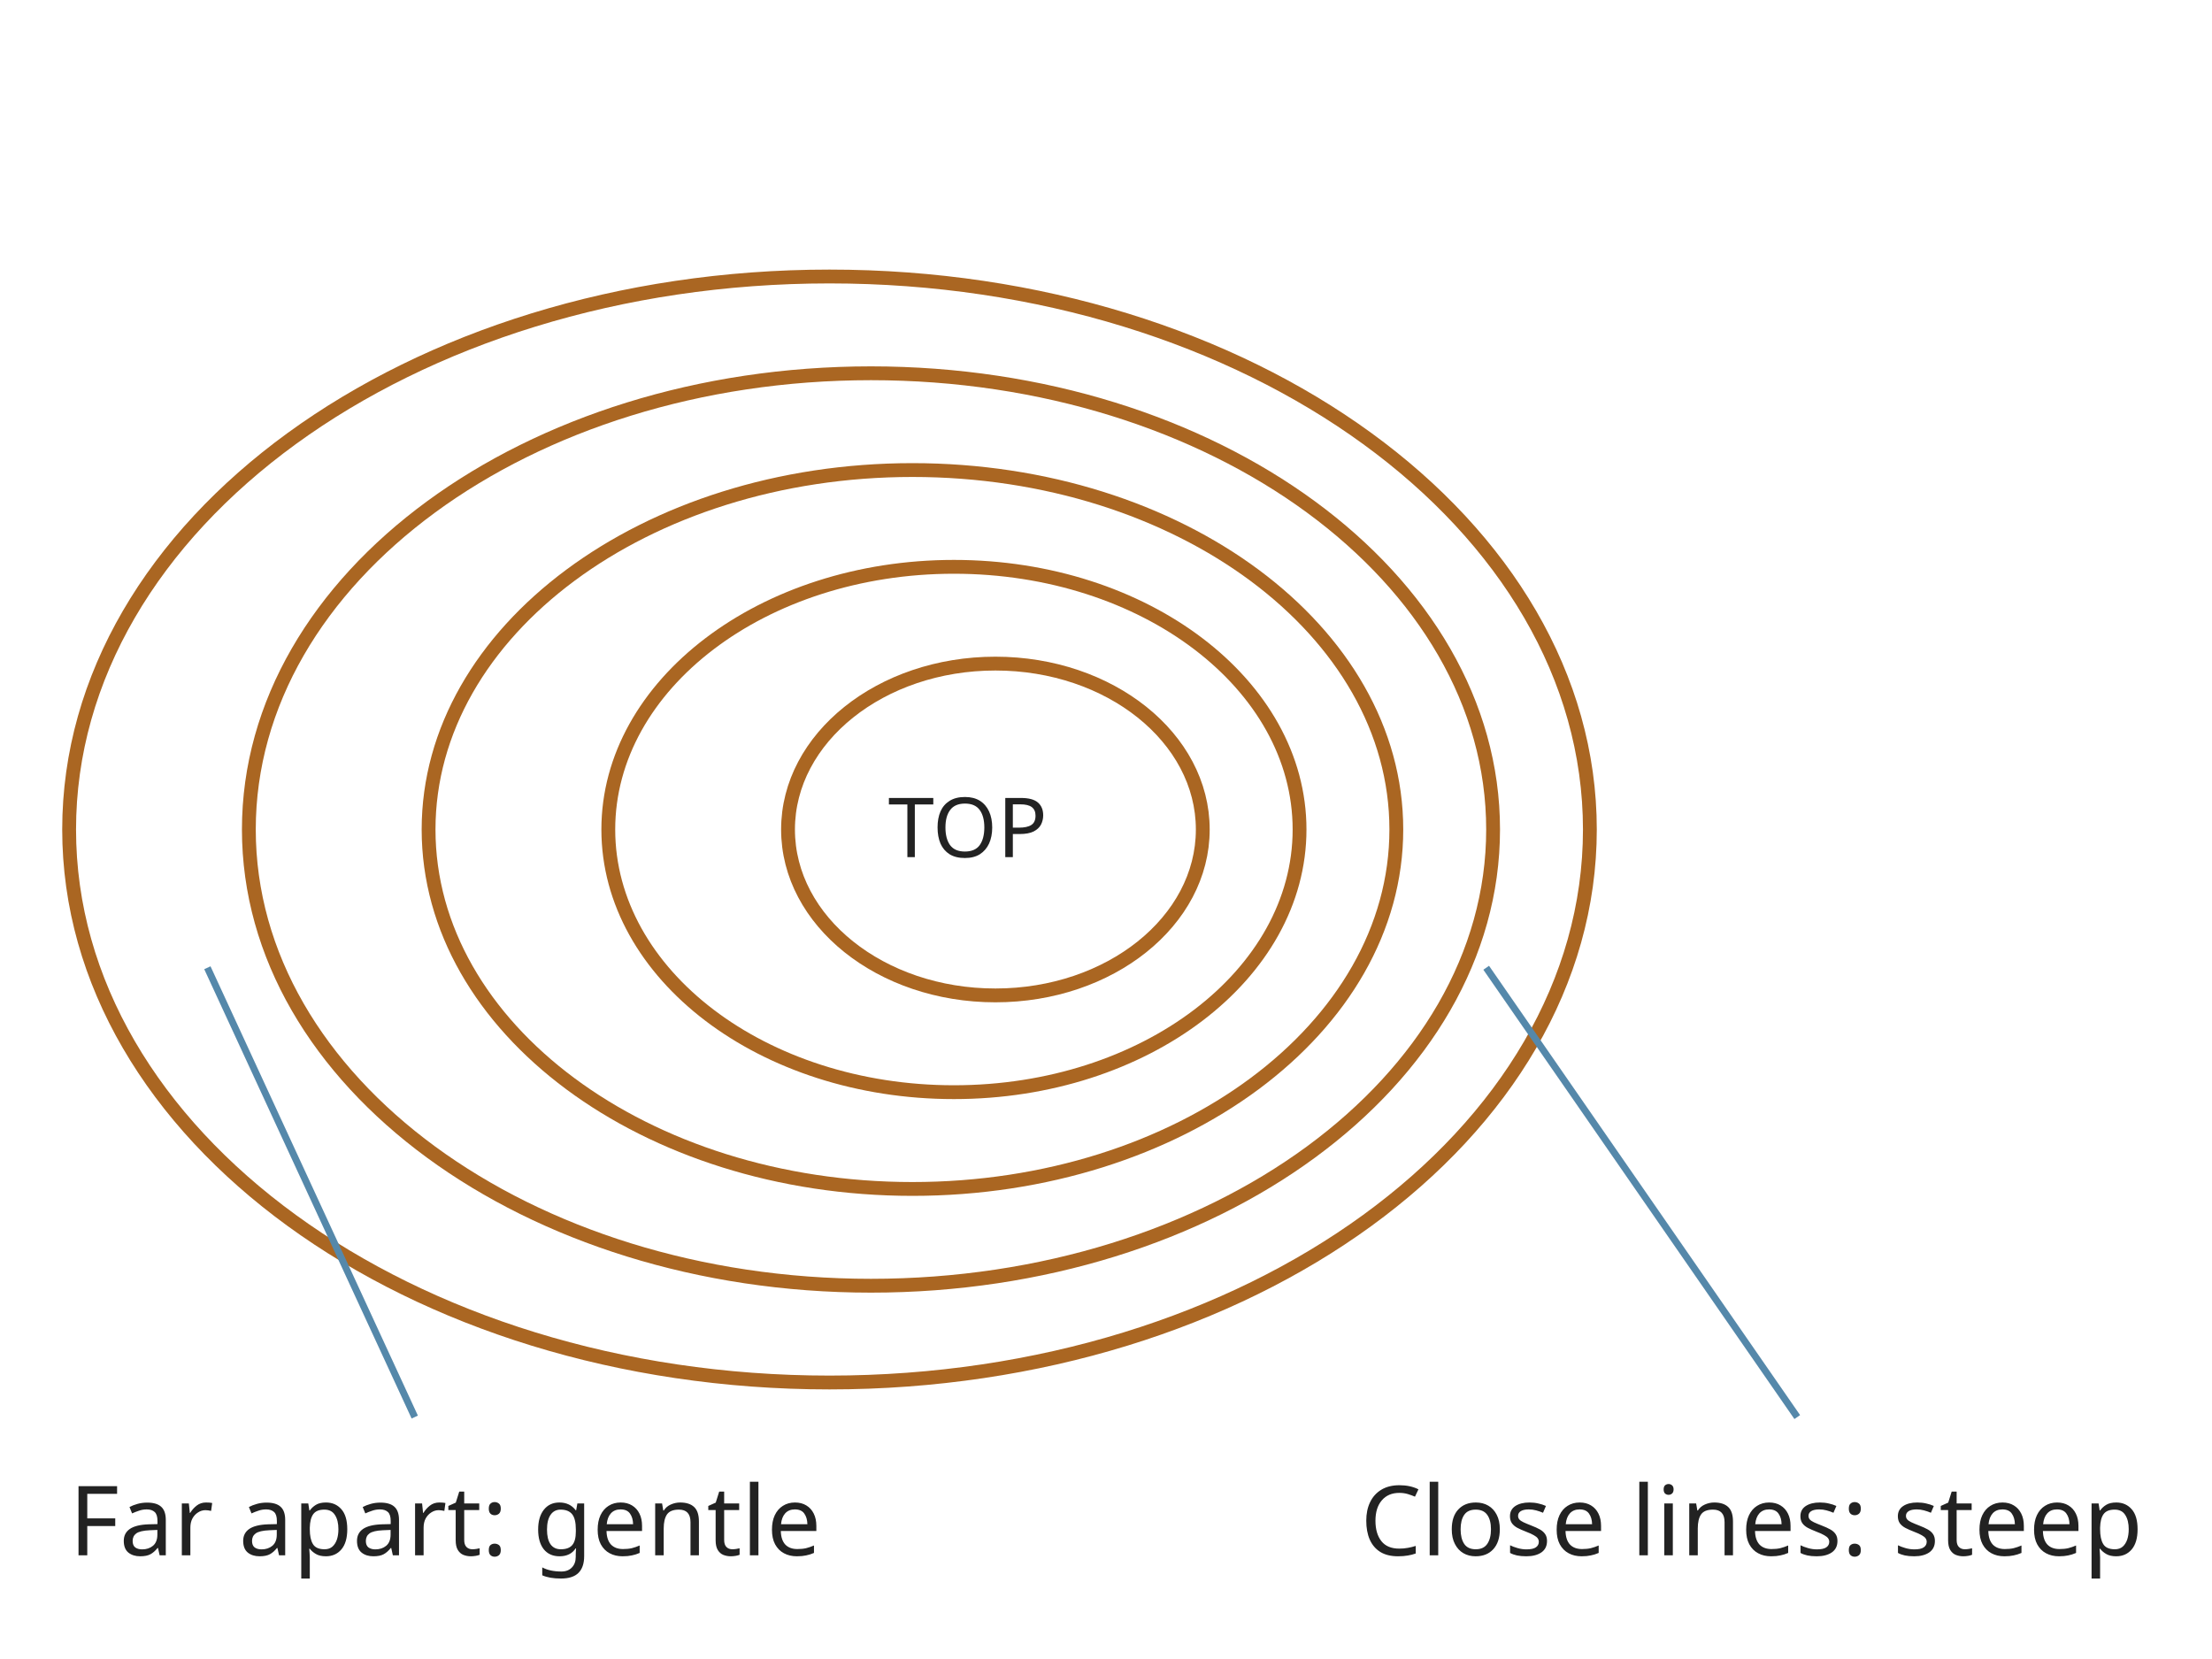
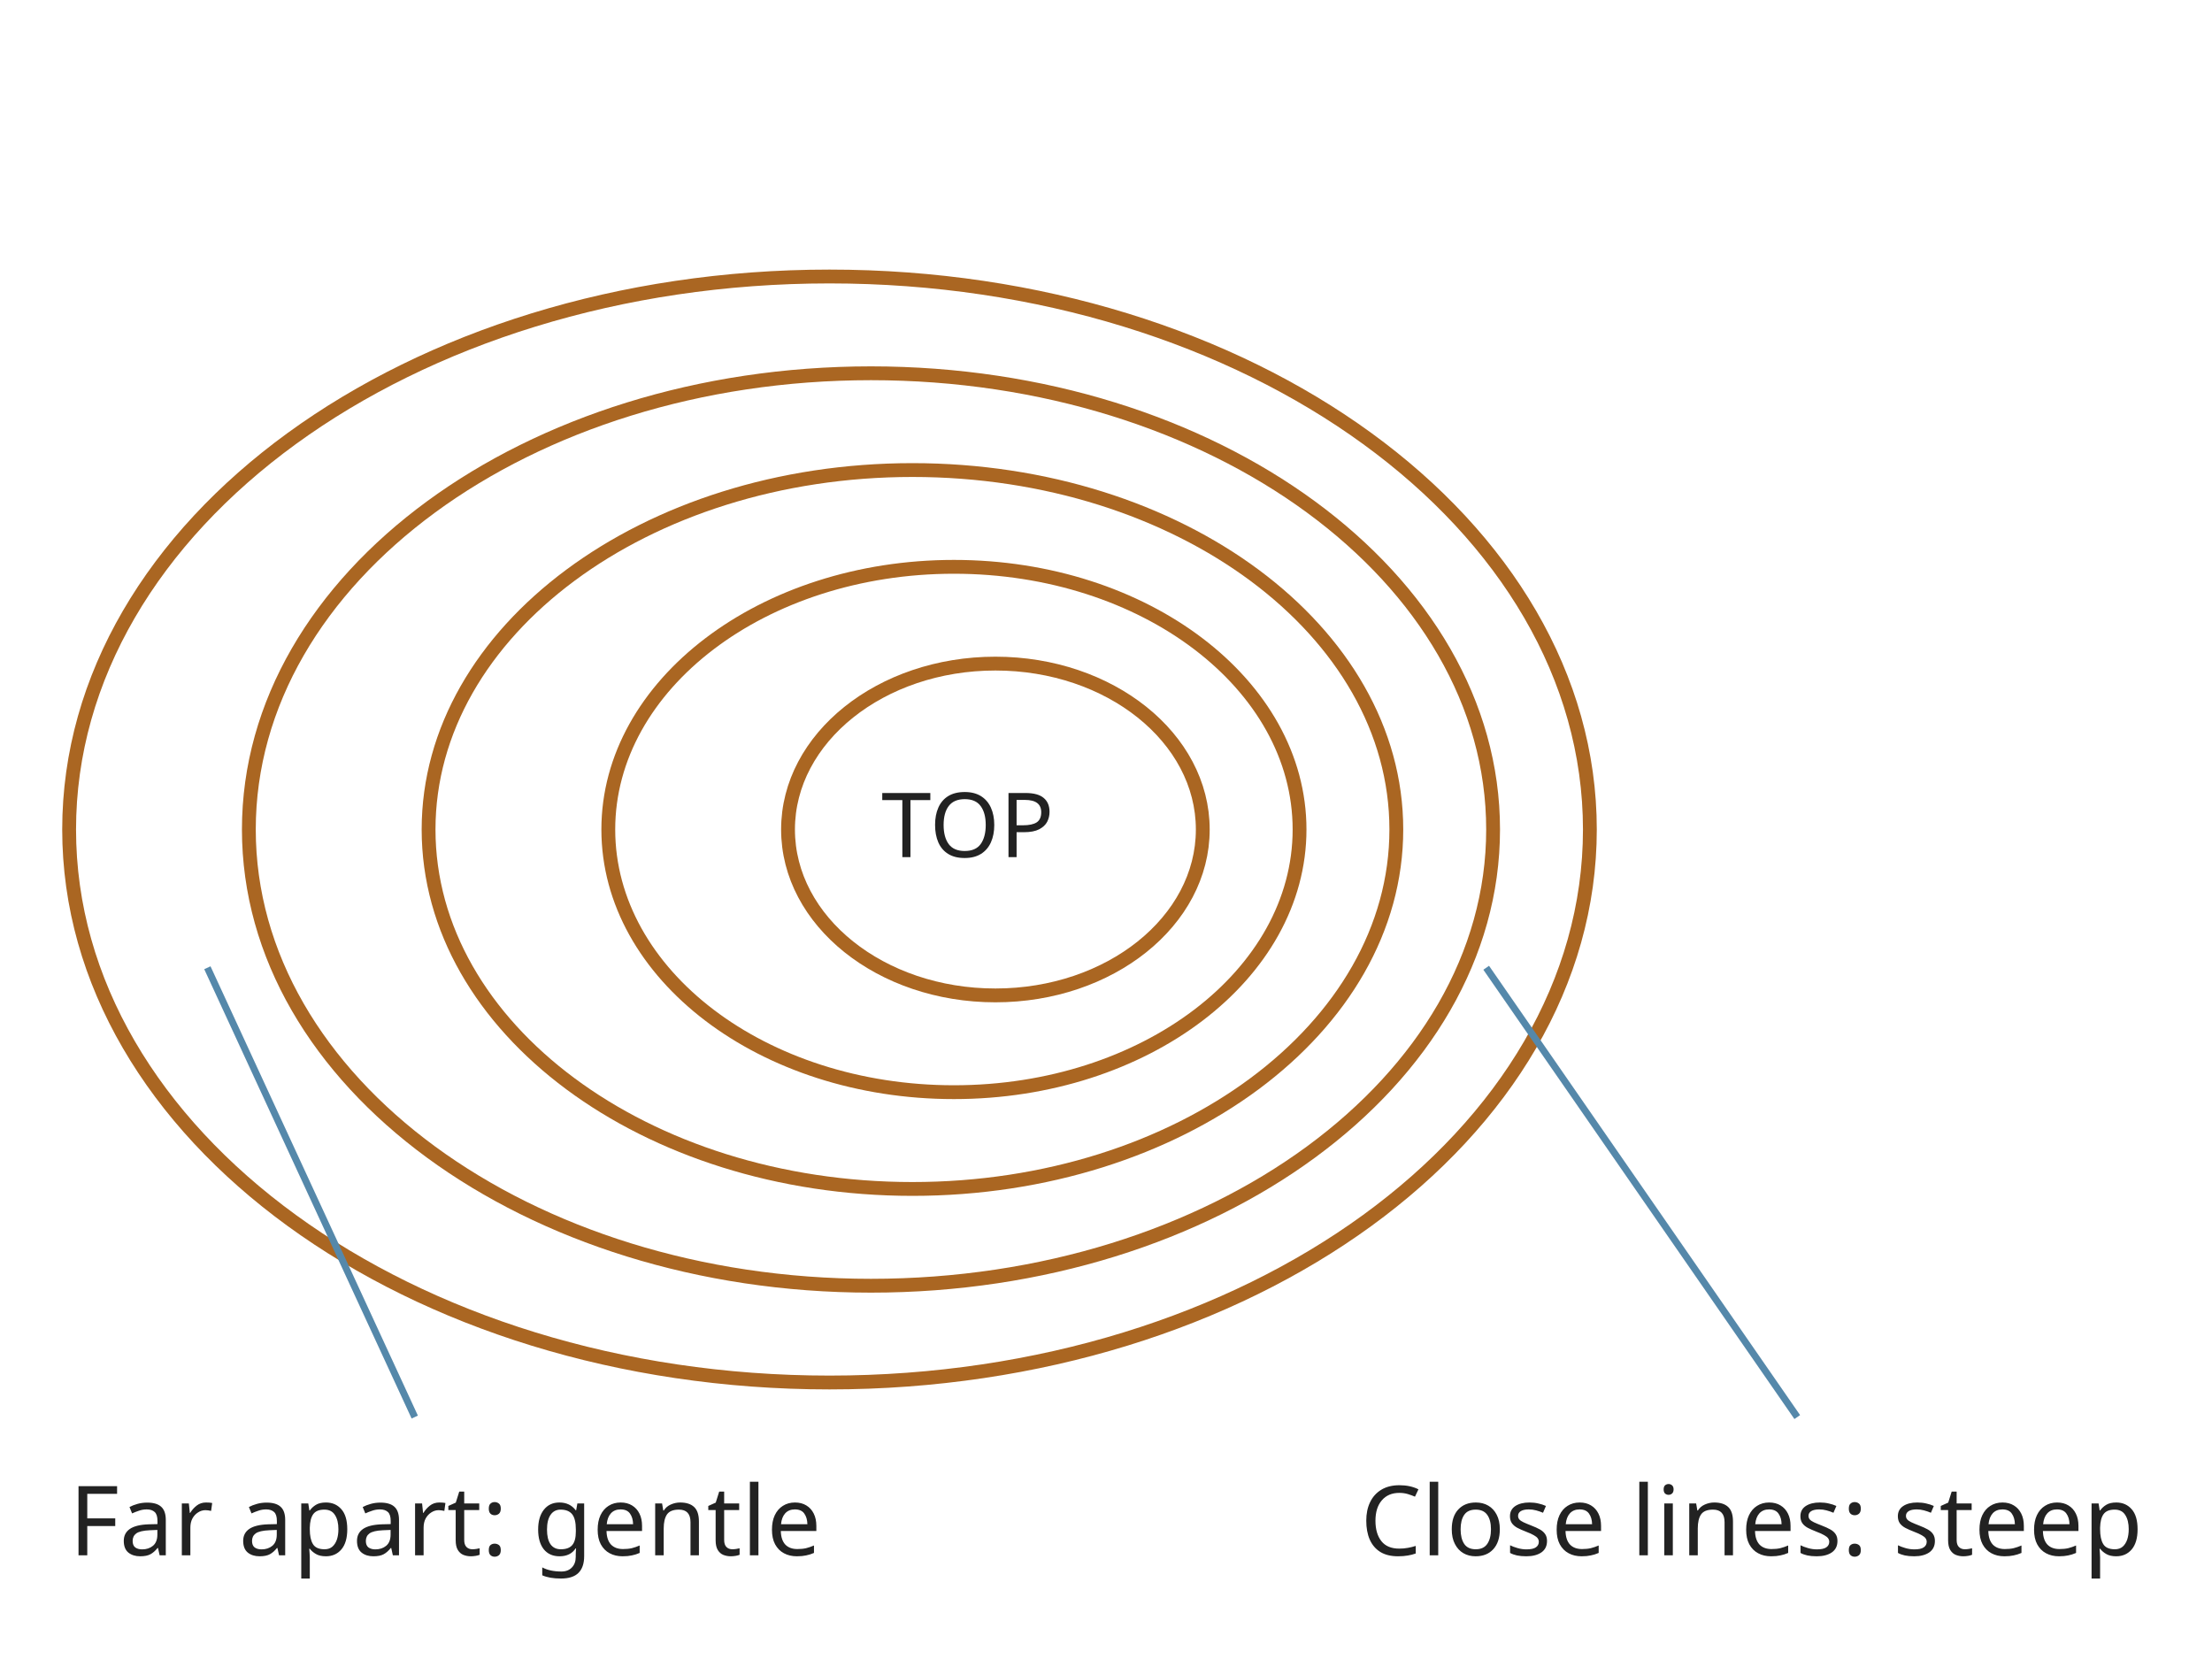
<svg xmlns="http://www.w3.org/2000/svg" viewBox="0 0 320 240" width="320" height="240" role="img" aria-label="Contour lines: lines close together mean steep, far apart mean gentle">
  <rect width="320" height="240" fill="#fff" />
  <g font-family="sans-serif" font-size="15" fill="#222">
    <ellipse cx="120" cy="120" rx="110" ry="80" fill="none" stroke="#a62" stroke-width="2" />
    <ellipse cx="126" cy="120" rx="90" ry="66" fill="none" stroke="#a62" stroke-width="2" />
    <ellipse cx="132" cy="120" rx="70" ry="52" fill="none" stroke="#a62" stroke-width="2" />
    <ellipse cx="138" cy="120" rx="50" ry="38" fill="none" stroke="#a62" stroke-width="2" />
    <ellipse cx="144" cy="120" rx="30" ry="24" fill="none" stroke="#a62" stroke-width="2" />
    <text x="10" y="225" text-anchor="start" font-size="14" fill="#222">Far apart: gentle</text>
    <text x="310" y="225" text-anchor="end" font-size="14" fill="#222">Close lines: steep</text>
    <path d="M60 205 L30 140" stroke="#58a" />
    <path d="M260 205 L215 140" stroke="#58a" />
-     <text x="140" y="124" text-anchor="middle" font-size="12" fill="#222">TOP</text>
+     <text x="140" y="124" text-anchor="middle" font-size="13" fill="#222">TOP</text>
  </g>
</svg>
